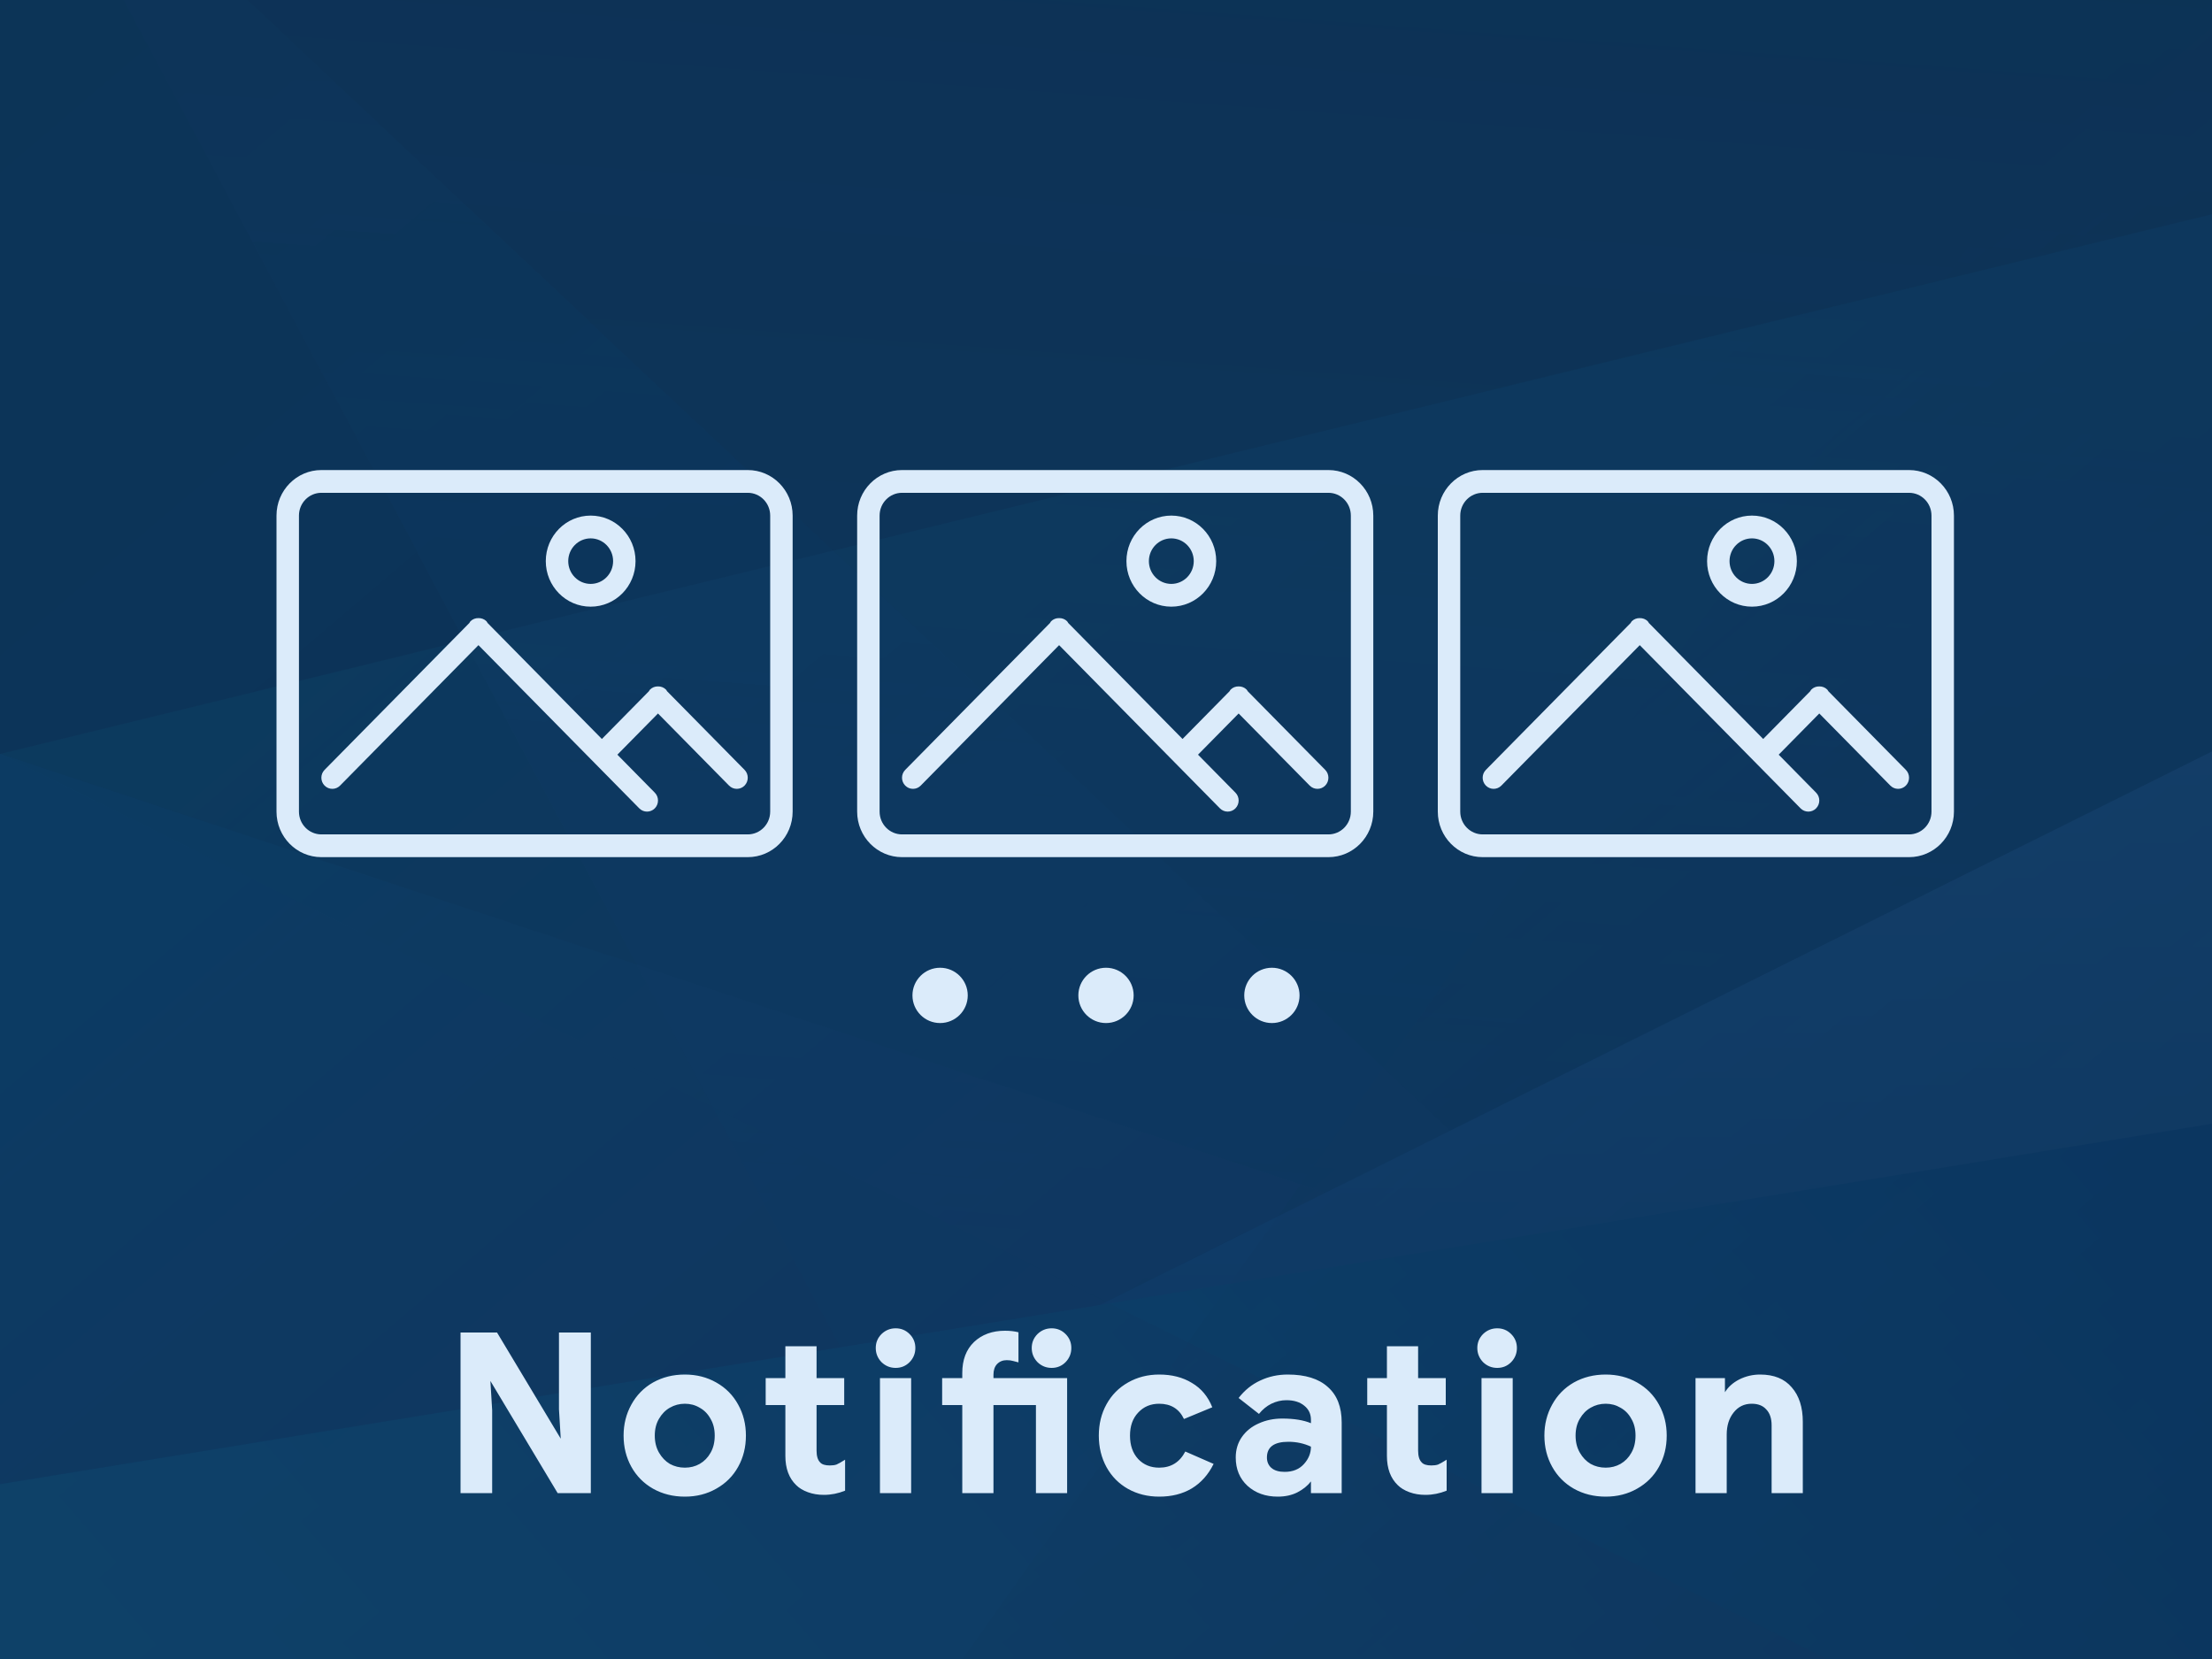
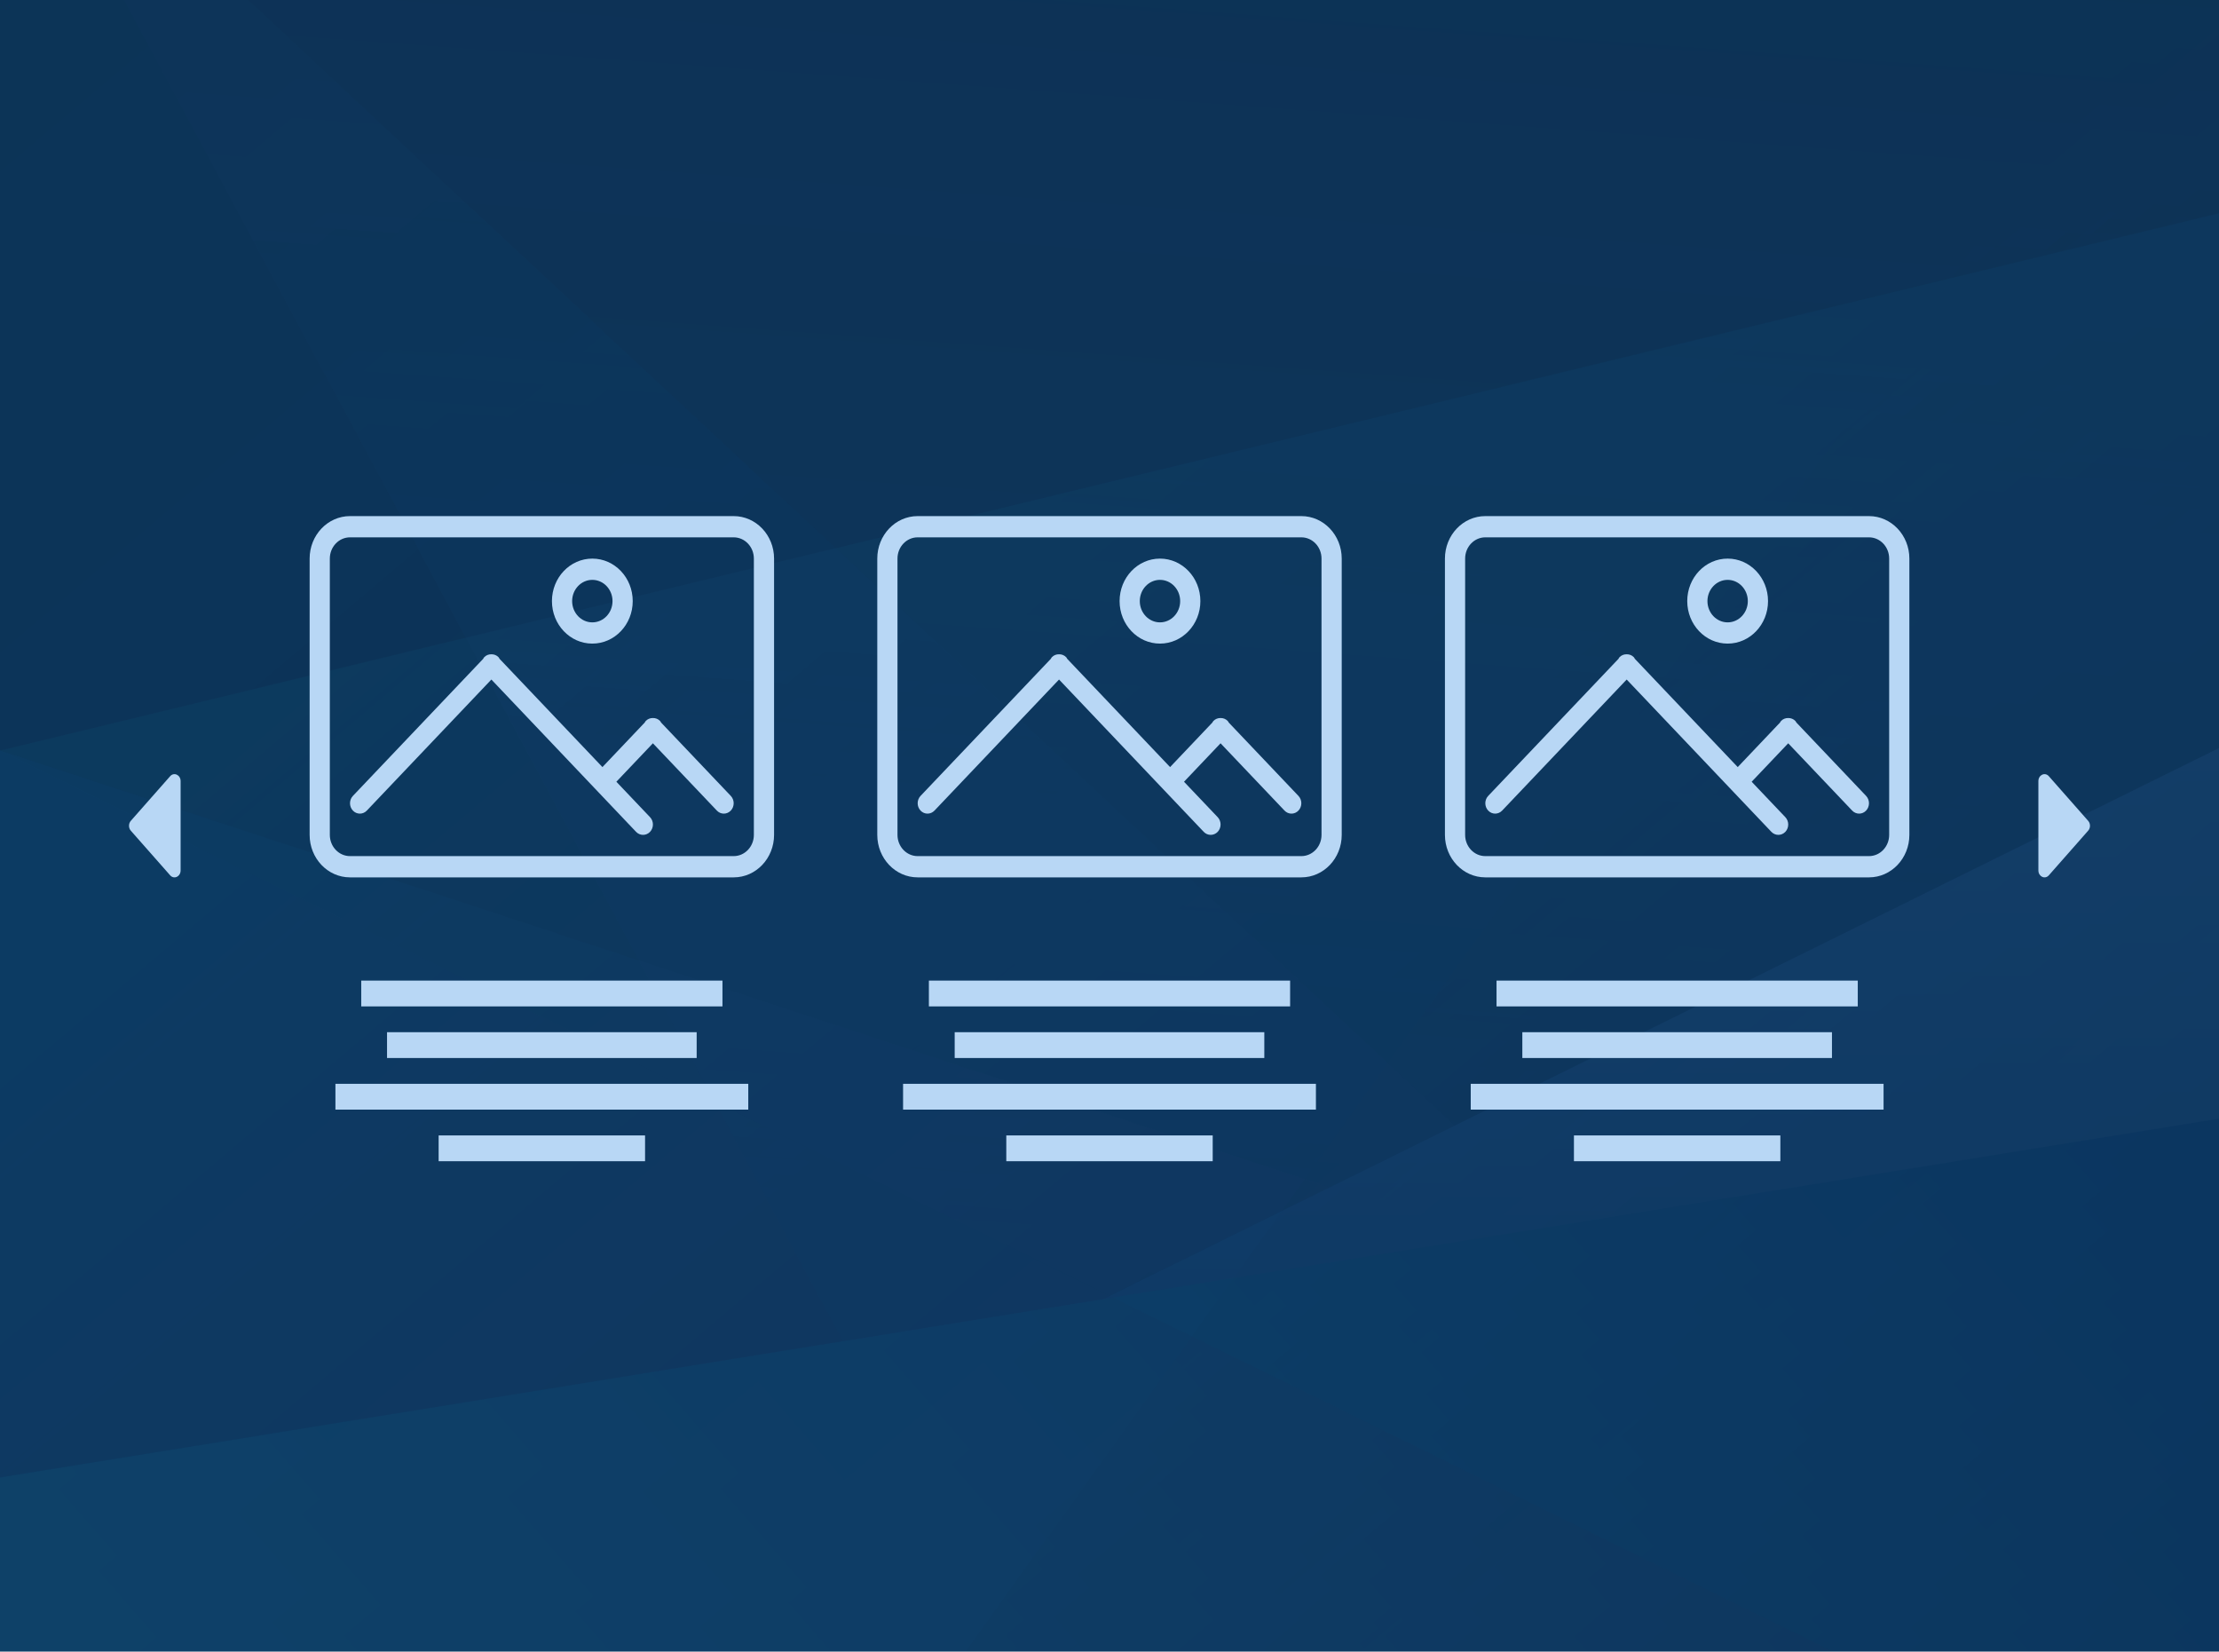
- <svg xmlns="http://www.w3.org/2000/svg" width="80" height="60" viewBox="0 0 80 60" fill="none">
+ <svg xmlns="http://www.w3.org/2000/svg" width="86" height="64" viewBox="0 0 86 64" fill="none">
  <g clip-path="url(#clip0)">
-     <rect width="80" height="60" fill="#0C3255" />
+     <rect width="86" height="64" fill="#0C3255" />
    <g opacity="0.15">
-       <path d="M80.219 7.695L4.02693e-06 27.266L0 67L80.219 67L80.219 7.695Z" fill="url(#paint0_linear)" fill-opacity="0.32" />
-       <path d="M7.64254e-06 -8.41L80.219 67L0 67L7.64254e-06 -8.41Z" fill="url(#paint1_linear)" fill-opacity="0.43" />
-       <path d="M7.64254e-06 -8.41L80.219 -3.757L80.219 67L40.108 67L7.64254e-06 -8.41Z" fill="url(#paint2_linear)" fill-opacity="0.42" />
-       <path d="M4.02693e-06 27.266L80.165 53.803L80.219 67L0 67L4.02693e-06 27.266Z" fill="url(#paint3_linear)" fill-opacity="0.45" />
-       <path d="M0 67L80.219 67L80.219 27.068L0 67Z" fill="url(#paint4_linear)" />
-       <path d="M1.35019e-06 53.678L80.219 40.606L80.219 67L0 67L1.35019e-06 53.678Z" fill="url(#paint5_linear)" />
-       <path d="M80.219 67L4.02693e-06 27.266L0 67L80.219 67Z" fill="url(#paint6_linear)" fill-opacity="0.23" />
-       <path d="M29.83 67L80.218 -3.757L80.218 67L29.83 67Z" fill="url(#paint7_linear)" fill-opacity="0.36" />
+       <path d="M86.236 8.208L4.02693e-06 29.084L0 71.467L86.236 71.467L86.236 8.208Z" fill="url(#paint0_linear)" fill-opacity="0.32" />
+       <path d="M7.64254e-06 -8.97L86.236 71.467L0 71.467L7.64254e-06 -8.97Z" fill="url(#paint1_linear)" fill-opacity="0.43" />
+       <path d="M7.64254e-06 -8.97L86.236 -4.007L86.236 71.467L43.116 71.467L7.64254e-06 -8.97Z" fill="url(#paint2_linear)" fill-opacity="0.42" />
+       <path d="M4.02693e-06 29.084L86.178 57.39L86.236 71.467L0 71.467L4.02693e-06 29.084Z" fill="url(#paint3_linear)" fill-opacity="0.45" />
+       <path d="M0 71.467L86.236 71.467L86.236 28.872L0 71.467Z" fill="url(#paint4_linear)" />
+       <path d="M1.35019e-06 57.256L86.236 43.313L86.236 71.467L0 71.467L1.35019e-06 57.256Z" fill="url(#paint5_linear)" />
+       <path d="M86.236 71.467L4.02693e-06 29.084L0 71.467L86.236 71.467Z" fill="url(#paint6_linear)" fill-opacity="0.23" />
+       <path d="M32.068 71.467L86.236 -4.007L86.236 71.467L32.068 71.467Z" fill="url(#paint7_linear)" fill-opacity="0.36" />
    </g>
-     <path d="M16.656 48.192H17.976L20.28 52.032L20.216 50.968V48.192H21.368V54H20.168L17.736 49.944L17.8 51.008V54H16.656V48.192ZM24.769 54.128C24.343 54.128 23.959 54.032 23.617 53.84C23.281 53.648 23.02 53.384 22.833 53.048C22.647 52.712 22.553 52.336 22.553 51.92C22.553 51.509 22.647 51.136 22.833 50.8C23.02 50.459 23.281 50.192 23.617 50C23.959 49.808 24.343 49.712 24.769 49.712C25.191 49.712 25.569 49.808 25.905 50C26.247 50.192 26.511 50.459 26.697 50.8C26.884 51.136 26.977 51.509 26.977 51.92C26.977 52.336 26.884 52.712 26.697 53.048C26.511 53.384 26.247 53.648 25.905 53.84C25.569 54.032 25.191 54.128 24.769 54.128ZM24.769 53.08C24.967 53.08 25.145 53.035 25.305 52.944C25.471 52.848 25.601 52.715 25.697 52.544C25.799 52.368 25.849 52.16 25.849 51.92C25.849 51.685 25.799 51.483 25.697 51.312C25.601 51.136 25.471 51.003 25.305 50.912C25.145 50.816 24.967 50.768 24.769 50.768C24.572 50.768 24.391 50.816 24.225 50.912C24.065 51.003 23.935 51.136 23.833 51.312C23.732 51.483 23.681 51.685 23.681 51.92C23.681 52.155 23.732 52.36 23.833 52.536C23.935 52.712 24.065 52.848 24.225 52.944C24.391 53.035 24.572 53.08 24.769 53.08ZM29.796 54.064C29.588 54.064 29.396 54.032 29.22 53.968C29.044 53.904 28.903 53.819 28.796 53.712C28.535 53.461 28.404 53.109 28.404 52.656V50.816H27.692V49.84H28.404V48.688H29.532V49.84H30.532V50.816H29.532V52.464C29.532 52.661 29.575 52.803 29.66 52.888C29.724 52.963 29.841 53 30.012 53C30.108 53 30.188 52.989 30.252 52.968C30.316 52.941 30.42 52.883 30.564 52.792V53.912C30.314 54.013 30.058 54.064 29.796 54.064ZM32.393 49.472C32.196 49.472 32.025 49.403 31.881 49.264C31.742 49.12 31.673 48.949 31.673 48.752C31.673 48.555 31.742 48.387 31.881 48.248C32.025 48.109 32.196 48.04 32.393 48.04C32.59 48.04 32.758 48.109 32.897 48.248C33.036 48.387 33.105 48.555 33.105 48.752C33.105 48.949 33.036 49.12 32.897 49.264C32.758 49.403 32.59 49.472 32.393 49.472ZM31.825 49.84H32.953V54H31.825V49.84ZM38.034 49.472C37.837 49.472 37.666 49.403 37.522 49.264C37.384 49.12 37.314 48.949 37.314 48.752C37.314 48.555 37.384 48.387 37.522 48.248C37.666 48.109 37.837 48.04 38.034 48.04C38.232 48.04 38.4 48.109 38.538 48.248C38.677 48.387 38.746 48.555 38.746 48.752C38.746 48.949 38.677 49.12 38.538 49.264C38.4 49.403 38.232 49.472 38.034 49.472ZM34.802 50.816H34.074V49.84H34.802V49.656C34.802 49.181 34.944 48.808 35.226 48.536C35.514 48.264 35.888 48.128 36.346 48.128C36.533 48.128 36.696 48.147 36.834 48.184V49.272C36.781 49.261 36.72 49.245 36.65 49.224C36.581 49.203 36.501 49.192 36.41 49.192C36.266 49.192 36.149 49.24 36.058 49.336C35.973 49.427 35.93 49.555 35.93 49.72V49.84H38.594V54H37.466V50.816H35.93V54H34.802V50.816ZM41.924 54.128C41.508 54.128 41.132 54.035 40.796 53.848C40.465 53.661 40.206 53.4 40.02 53.064C39.833 52.723 39.74 52.341 39.74 51.92C39.74 51.499 39.833 51.12 40.02 50.784C40.206 50.448 40.465 50.187 40.796 50C41.132 49.808 41.508 49.712 41.924 49.712C42.382 49.712 42.777 49.813 43.108 50.016C43.444 50.213 43.689 50.507 43.844 50.896L42.82 51.32C42.644 50.952 42.345 50.768 41.924 50.768C41.614 50.768 41.361 50.875 41.164 51.088C40.966 51.296 40.868 51.573 40.868 51.92C40.868 52.272 40.966 52.555 41.164 52.768C41.361 52.976 41.614 53.08 41.924 53.08C42.35 53.08 42.665 52.885 42.868 52.496L43.892 52.944C43.7 53.333 43.436 53.629 43.1 53.832C42.769 54.029 42.377 54.128 41.924 54.128ZM46.212 54.128C45.77 54.128 45.404 53.997 45.116 53.736C44.834 53.475 44.692 53.133 44.692 52.712C44.692 52.429 44.767 52.181 44.916 51.968C45.066 51.755 45.268 51.592 45.524 51.48C45.78 51.363 46.063 51.304 46.372 51.304C46.799 51.304 47.145 51.36 47.412 51.472V51.352C47.412 51.139 47.332 50.968 47.172 50.84C47.012 50.707 46.796 50.64 46.524 50.64C46.337 50.64 46.156 50.683 45.98 50.768C45.809 50.853 45.66 50.976 45.532 51.136L44.796 50.56C45.015 50.277 45.276 50.067 45.58 49.928C45.884 49.784 46.215 49.712 46.572 49.712C47.207 49.712 47.69 49.861 48.02 50.16C48.356 50.453 48.524 50.883 48.524 51.448V54H47.412V53.584H47.404C47.287 53.739 47.124 53.869 46.916 53.976C46.714 54.077 46.479 54.128 46.212 54.128ZM46.46 53.232C46.754 53.232 46.986 53.139 47.156 52.952C47.327 52.765 47.412 52.555 47.412 52.32C47.161 52.203 46.889 52.144 46.596 52.144C46.079 52.144 45.82 52.333 45.82 52.712C45.82 52.867 45.873 52.992 45.98 53.088C46.092 53.184 46.252 53.232 46.46 53.232ZM51.552 54.064C51.344 54.064 51.152 54.032 50.976 53.968C50.8 53.904 50.659 53.819 50.552 53.712C50.291 53.461 50.16 53.109 50.16 52.656V50.816H49.448V49.84H50.16V48.688H51.288V49.84H52.288V50.816H51.288V52.464C51.288 52.661 51.331 52.803 51.416 52.888C51.48 52.963 51.598 53 51.768 53C51.864 53 51.944 52.989 52.008 52.968C52.072 52.941 52.176 52.883 52.32 52.792V53.912C52.07 54.013 51.814 54.064 51.552 54.064ZM54.149 49.472C53.952 49.472 53.781 49.403 53.637 49.264C53.499 49.12 53.429 48.949 53.429 48.752C53.429 48.555 53.499 48.387 53.637 48.248C53.781 48.109 53.952 48.04 54.149 48.04C54.347 48.04 54.515 48.109 54.653 48.248C54.792 48.387 54.861 48.555 54.861 48.752C54.861 48.949 54.792 49.12 54.653 49.264C54.515 49.403 54.347 49.472 54.149 49.472ZM53.581 49.84H54.709V54H53.581V49.84ZM58.072 54.128C57.645 54.128 57.261 54.032 56.919 53.84C56.584 53.648 56.322 53.384 56.136 53.048C55.949 52.712 55.855 52.336 55.855 51.92C55.855 51.509 55.949 51.136 56.136 50.8C56.322 50.459 56.584 50.192 56.919 50C57.261 49.808 57.645 49.712 58.072 49.712C58.493 49.712 58.871 49.808 59.208 50C59.549 50.192 59.813 50.459 59.999 50.8C60.186 51.136 60.279 51.509 60.279 51.92C60.279 52.336 60.186 52.712 59.999 53.048C59.813 53.384 59.549 53.648 59.208 53.84C58.871 54.032 58.493 54.128 58.072 54.128ZM58.072 53.08C58.269 53.08 58.447 53.035 58.608 52.944C58.773 52.848 58.904 52.715 58.999 52.544C59.101 52.368 59.151 52.16 59.151 51.92C59.151 51.685 59.101 51.483 58.999 51.312C58.904 51.136 58.773 51.003 58.608 50.912C58.447 50.816 58.269 50.768 58.072 50.768C57.874 50.768 57.693 50.816 57.528 50.912C57.367 51.003 57.237 51.136 57.136 51.312C57.034 51.483 56.983 51.685 56.983 51.92C56.983 52.155 57.034 52.36 57.136 52.536C57.237 52.712 57.367 52.848 57.528 52.944C57.693 53.035 57.874 53.08 58.072 53.08ZM61.321 49.84H62.385V50.352C62.503 50.16 62.676 50.005 62.905 49.888C63.14 49.771 63.391 49.712 63.657 49.712C64.159 49.712 64.54 49.867 64.801 50.176C65.068 50.48 65.201 50.896 65.201 51.424V54H64.073V51.552C64.073 51.301 64.009 51.109 63.881 50.976C63.759 50.837 63.583 50.768 63.353 50.768C63.081 50.768 62.863 50.875 62.697 51.088C62.532 51.296 62.449 51.56 62.449 51.88V54H61.321V49.84Z" fill="#DBEBFA" />
-     <rect x="33" y="35" width="2" height="2" rx="1" fill="#DBEBFA" />
-     <rect x="39" y="35" width="2" height="2" rx="1" fill="#DBEBFA" />
-     <rect x="45" y="35" width="2" height="2" rx="1" fill="#DBEBFA" />
-     <path fill-rule="evenodd" clip-rule="evenodd" d="M69.043 31H53.623C52.727 31 52 30.262 52 29.353V18.647C52 17.738 52.727 17 53.623 17H69.043C69.94 17 70.667 17.738 70.667 18.647V29.353C70.667 30.262 69.94 31 69.043 31ZM69.855 18.647C69.855 18.192 69.492 17.823 69.043 17.823H53.623C53.175 17.823 52.812 18.192 52.812 18.647V29.353C52.812 29.808 53.175 30.177 53.623 30.177H69.043C69.492 30.177 69.855 29.808 69.855 29.353V18.647ZM68.367 28.412L65.797 25.804L64.329 27.294L65.681 28.667C65.836 28.824 65.836 29.078 65.681 29.236C65.526 29.392 65.276 29.392 65.121 29.236L59.304 23.333L54.299 28.412C54.145 28.569 53.894 28.569 53.739 28.412C53.584 28.255 53.584 28 53.739 27.843L58.976 22.53C58.989 22.51 58.997 22.488 59.014 22.47C59.094 22.389 59.2 22.352 59.304 22.355C59.409 22.352 59.515 22.389 59.594 22.47C59.611 22.488 59.62 22.51 59.633 22.53L63.768 26.726L65.468 25C65.482 24.981 65.49 24.959 65.507 24.941C65.587 24.86 65.692 24.823 65.797 24.825C65.902 24.823 66.007 24.86 66.087 24.941C66.104 24.959 66.112 24.981 66.126 25L68.928 27.843C69.082 28 69.082 28.255 68.928 28.412C68.773 28.569 68.522 28.569 68.367 28.412ZM63.362 21.941C62.466 21.941 61.739 21.204 61.739 20.294C61.739 19.384 62.466 18.647 63.362 18.647C64.259 18.647 64.986 19.384 64.986 20.294C64.986 21.204 64.259 21.941 63.362 21.941ZM63.362 19.471C62.914 19.471 62.551 19.84 62.551 20.294C62.551 20.749 62.914 21.118 63.362 21.118C63.81 21.118 64.174 20.749 64.174 20.294C64.174 19.84 63.81 19.471 63.362 19.471Z" fill="#DBEBFA" />
-     <path fill-rule="evenodd" clip-rule="evenodd" d="M27.044 31H11.623C10.727 31 10 30.262 10 29.353V18.647C10 17.738 10.727 17 11.623 17H27.044C27.94 17 28.667 17.738 28.667 18.647V29.353C28.667 30.262 27.94 31 27.044 31ZM27.855 18.647C27.855 18.192 27.491 17.823 27.044 17.823H11.623C11.175 17.823 10.812 18.192 10.812 18.647V29.353C10.812 29.808 11.175 30.177 11.623 30.177H27.044C27.491 30.177 27.855 29.808 27.855 29.353V18.647ZM26.367 28.412L23.797 25.804L22.328 27.294L23.681 28.667C23.836 28.824 23.836 29.078 23.681 29.236C23.526 29.392 23.276 29.392 23.121 29.236L17.304 23.333L12.299 28.412C12.145 28.569 11.894 28.569 11.739 28.412C11.584 28.255 11.584 28 11.739 27.843L16.976 22.53C16.989 22.51 16.997 22.488 17.014 22.47C17.094 22.389 17.2 22.352 17.304 22.355C17.409 22.352 17.515 22.389 17.595 22.47C17.611 22.488 17.62 22.51 17.633 22.53L21.768 26.726L23.468 25C23.482 24.981 23.49 24.959 23.507 24.941C23.587 24.86 23.692 24.823 23.797 24.825C23.902 24.823 24.007 24.86 24.087 24.941C24.104 24.959 24.112 24.981 24.126 25L26.928 27.843C27.082 28 27.082 28.255 26.928 28.412C26.773 28.569 26.522 28.569 26.367 28.412ZM21.362 21.941C20.466 21.941 19.739 21.204 19.739 20.294C19.739 19.384 20.466 18.647 21.362 18.647C22.259 18.647 22.985 19.384 22.985 20.294C22.985 21.204 22.259 21.941 21.362 21.941ZM21.362 19.471C20.914 19.471 20.551 19.84 20.551 20.294C20.551 20.749 20.914 21.118 21.362 21.118C21.81 21.118 22.174 20.749 22.174 20.294C22.174 19.84 21.81 19.471 21.362 19.471Z" fill="#DBEBFA" />
-     <path fill-rule="evenodd" clip-rule="evenodd" d="M48.044 31H32.623C31.727 31 31 30.262 31 29.353V18.647C31 17.738 31.727 17 32.623 17H48.044C48.94 17 49.667 17.738 49.667 18.647V29.353C49.667 30.262 48.94 31 48.044 31ZM48.855 18.647C48.855 18.192 48.492 17.823 48.044 17.823H32.623C32.175 17.823 31.812 18.192 31.812 18.647V29.353C31.812 29.808 32.175 30.177 32.623 30.177H48.044C48.492 30.177 48.855 29.808 48.855 29.353V18.647ZM47.367 28.412L44.797 25.804L43.328 27.294L44.681 28.667C44.836 28.824 44.836 29.078 44.681 29.236C44.526 29.392 44.276 29.392 44.121 29.236L38.304 23.333L33.299 28.412C33.145 28.569 32.894 28.569 32.739 28.412C32.584 28.255 32.584 28 32.739 27.843L37.976 22.53C37.989 22.51 37.997 22.488 38.014 22.47C38.094 22.389 38.2 22.352 38.304 22.355C38.409 22.352 38.515 22.389 38.594 22.47C38.611 22.488 38.62 22.51 38.633 22.53L42.768 26.726L44.468 25C44.482 24.981 44.49 24.959 44.507 24.941C44.587 24.86 44.692 24.823 44.797 24.825C44.902 24.823 45.007 24.86 45.087 24.941C45.104 24.959 45.112 24.981 45.126 25L47.928 27.843C48.082 28 48.082 28.255 47.928 28.412C47.773 28.569 47.522 28.569 47.367 28.412ZM42.362 21.941C41.466 21.941 40.739 21.204 40.739 20.294C40.739 19.384 41.466 18.647 42.362 18.647C43.259 18.647 43.986 19.384 43.986 20.294C43.986 21.204 43.259 21.941 42.362 21.941ZM42.362 19.471C41.914 19.471 41.551 19.84 41.551 20.294C41.551 20.749 41.914 21.118 42.362 21.118C42.81 21.118 43.174 20.749 43.174 20.294C43.174 19.84 42.81 19.471 42.362 19.471Z" fill="#DBEBFA" />
+     <path fill-rule="evenodd" clip-rule="evenodd" d="M28.435 34H13.565C12.701 34 12 33.263 12 32.353V21.647C12 20.738 12.701 20 13.565 20H28.435C29.299 20 30 20.738 30 21.647V32.353C30 33.263 29.299 34 28.435 34ZM29.217 21.647C29.217 21.192 28.867 20.823 28.435 20.823H13.565C13.133 20.823 12.783 21.192 12.783 21.647V32.353C12.783 32.807 13.133 33.176 13.565 33.176H28.435C28.867 33.176 29.217 32.807 29.217 32.353V21.647ZM27.783 31.412L25.304 28.804L23.888 30.294L25.193 31.667C25.342 31.824 25.342 32.078 25.193 32.236C25.043 32.392 24.802 32.392 24.652 32.236L19.044 26.333L14.217 31.412C14.068 31.569 13.826 31.569 13.677 31.412C13.528 31.255 13.528 31 13.677 30.843L18.727 25.53C18.739 25.51 18.747 25.488 18.764 25.47C18.841 25.389 18.942 25.352 19.044 25.355C19.144 25.352 19.246 25.389 19.323 25.47C19.34 25.488 19.348 25.51 19.36 25.53L23.348 29.726L24.987 28C25 27.981 25.008 27.959 25.025 27.941C25.102 27.86 25.203 27.823 25.304 27.825C25.405 27.823 25.507 27.86 25.584 27.941C25.601 27.959 25.608 27.981 25.621 28L28.323 30.843C28.472 31 28.472 31.255 28.323 31.412C28.174 31.569 27.932 31.569 27.783 31.412ZM22.956 24.941C22.092 24.941 21.391 24.204 21.391 23.294C21.391 22.384 22.092 21.647 22.956 21.647C23.821 21.647 24.522 22.384 24.522 23.294C24.522 24.204 23.821 24.941 22.956 24.941ZM22.956 22.471C22.524 22.471 22.174 22.84 22.174 23.294C22.174 23.749 22.524 24.118 22.956 24.118C23.389 24.118 23.739 23.749 23.739 23.294C23.739 22.84 23.389 22.471 22.956 22.471Z" fill="#B8D7F5" />
+     <rect x="14" y="38" width="14" height="1" fill="#B8D7F5" />
+     <rect x="15" y="40" width="12" height="1" fill="#B8D7F5" />
+     <rect x="13" y="42" width="16" height="1" fill="#B8D7F5" />
+     <rect x="17" y="44" width="8" height="1" fill="#B8D7F5" />
+     <path fill-rule="evenodd" clip-rule="evenodd" d="M50.435 34H35.565C34.701 34 34 33.263 34 32.353V21.647C34 20.738 34.701 20 35.565 20H50.435C51.299 20 52 20.738 52 21.647V32.353C52 33.263 51.299 34 50.435 34ZM51.217 21.647C51.217 21.192 50.867 20.823 50.435 20.823H35.565C35.133 20.823 34.783 21.192 34.783 21.647V32.353C34.783 32.807 35.133 33.176 35.565 33.176H50.435C50.867 33.176 51.217 32.807 51.217 32.353V21.647ZM49.783 31.412L47.304 28.804L45.888 30.294L47.193 31.667C47.342 31.824 47.342 32.078 47.193 32.236C47.043 32.392 46.801 32.392 46.652 32.236L41.044 26.333L36.217 31.412C36.068 31.569 35.826 31.569 35.677 31.412C35.528 31.255 35.528 31 35.677 30.843L40.727 25.53C40.739 25.51 40.747 25.488 40.764 25.47C40.841 25.389 40.943 25.352 41.044 25.355C41.144 25.352 41.246 25.389 41.323 25.47C41.34 25.488 41.347 25.51 41.36 25.53L45.348 29.726L46.987 28C47 27.981 47.008 27.959 47.025 27.941C47.102 27.86 47.203 27.823 47.304 27.825C47.405 27.823 47.507 27.86 47.584 27.941C47.601 27.959 47.608 27.981 47.621 28L50.323 30.843C50.472 31 50.472 31.255 50.323 31.412C50.174 31.569 49.932 31.569 49.783 31.412ZM44.956 24.941C44.092 24.941 43.391 24.204 43.391 23.294C43.391 22.384 44.092 21.647 44.956 21.647C45.821 21.647 46.522 22.384 46.522 23.294C46.522 24.204 45.821 24.941 44.956 24.941ZM44.956 22.471C44.525 22.471 44.174 22.84 44.174 23.294C44.174 23.749 44.525 24.118 44.956 24.118C45.389 24.118 45.739 23.749 45.739 23.294C45.739 22.84 45.389 22.471 44.956 22.471Z" fill="#B8D7F5" />
+     <rect x="36" y="38" width="14" height="1" fill="#B8D7F5" />
+     <rect x="37" y="40" width="12" height="1" fill="#B8D7F5" />
+     <rect x="35" y="42" width="16" height="1" fill="#B8D7F5" />
+     <rect x="39" y="44" width="8" height="1" fill="#B8D7F5" />
+     <path fill-rule="evenodd" clip-rule="evenodd" d="M72.435 34H57.565C56.701 34 56 33.263 56 32.353V21.647C56 20.738 56.701 20 57.565 20H72.435C73.299 20 74 20.738 74 21.647V32.353C74 33.263 73.299 34 72.435 34ZM73.217 21.647C73.217 21.192 72.867 20.823 72.435 20.823H57.565C57.133 20.823 56.783 21.192 56.783 21.647V32.353C56.783 32.807 57.133 33.176 57.565 33.176H72.435C72.867 33.176 73.217 32.807 73.217 32.353V21.647ZM71.783 31.412L69.304 28.804L67.888 30.294L69.193 31.667C69.342 31.824 69.342 32.078 69.193 32.236C69.043 32.392 68.802 32.392 68.652 32.236L63.044 26.333L58.217 31.412C58.068 31.569 57.826 31.569 57.677 31.412C57.528 31.255 57.528 31 57.677 30.843L62.727 25.53C62.739 25.51 62.747 25.488 62.764 25.47C62.841 25.389 62.943 25.352 63.044 25.355C63.144 25.352 63.246 25.389 63.323 25.47C63.34 25.488 63.347 25.51 63.36 25.53L67.348 29.726L68.987 28C69 27.981 69.008 27.959 69.025 27.941C69.102 27.86 69.203 27.823 69.304 27.825C69.405 27.823 69.507 27.86 69.584 27.941C69.601 27.959 69.608 27.981 69.621 28L72.323 30.843C72.472 31 72.472 31.255 72.323 31.412C72.174 31.569 71.932 31.569 71.783 31.412ZM66.957 24.941C66.092 24.941 65.391 24.204 65.391 23.294C65.391 22.384 66.092 21.647 66.957 21.647C67.821 21.647 68.522 22.384 68.522 23.294C68.522 24.204 67.821 24.941 66.957 24.941ZM66.957 22.471C66.525 22.471 66.174 22.84 66.174 23.294C66.174 23.749 66.525 24.118 66.957 24.118C67.388 24.118 67.739 23.749 67.739 23.294C67.739 22.84 67.388 22.471 66.957 22.471Z" fill="#B8D7F5" />
+     <rect x="58" y="38" width="14" height="1" fill="#B8D7F5" />
+     <rect x="59" y="40" width="12" height="1" fill="#B8D7F5" />
+     <rect x="57" y="42" width="16" height="1" fill="#B8D7F5" />
+     <rect x="61" y="44" width="8" height="1" fill="#B8D7F5" />
+     <path d="M79 33.73V30.27C79 30.03 79.255 29.91 79.405 30.079L80.93 31.81C81.023 31.915 81.023 32.085 80.93 32.19L79.405 33.921C79.255 34.09 79 33.97 79 33.73Z" fill="#B8D7F5" />
+     <path d="M7 30.27L7 33.73C7 33.97 6.745 34.09 6.595 33.921L5.069 32.19C4.977 32.085 4.977 31.915 5.069 31.81L6.595 30.079C6.745 29.91 7 30.03 7 30.27Z" fill="#B8D7F5" />
  </g>
  <defs>
-     <linearGradient id="paint0_linear" x1="11.73" y1="21.44" x2="69.517" y2="89.215" gradientUnits="userSpaceOnUse">
+     <linearGradient id="paint0_linear" x1="12.61" y1="22.869" x2="74.172" y2="95.635" gradientUnits="userSpaceOnUse">
      <stop stop-color="#1FBEF2" />
      <stop offset="1" stop-color="#0047B4" />
    </linearGradient>
-     <linearGradient id="paint1_linear" x1="-22.753" y1="16.541" x2="54.101" y2="106.678" gradientUnits="userSpaceOnUse">
+     <linearGradient id="paint1_linear" x1="-24.459" y1="17.644" x2="57.415" y2="114.419" gradientUnits="userSpaceOnUse">
      <stop stop-color="#007FD3" stop-opacity="0.3" />
      <stop offset="0.274" stop-color="#0E71C5" stop-opacity="0.492" />
      <stop offset="0.793" stop-color="#344CA2" stop-opacity="0.855" />
      <stop offset="1" stop-color="#453C92" />
    </linearGradient>
-     <linearGradient id="paint2_linear" x1="46.191" y1="-9.899" x2="41.15" y2="58.067" gradientUnits="userSpaceOnUse">
+     <linearGradient id="paint2_linear" x1="49.655" y1="-10.559" x2="44.32" y2="61.944" gradientUnits="userSpaceOnUse">
      <stop stop-color="#3E87E2" stop-opacity="0" />
      <stop offset="0.383" stop-color="#2971D2" stop-opacity="0.383" />
      <stop offset="1" stop-color="#0047B4" />
    </linearGradient>
-     <linearGradient id="paint3_linear" x1="-4.594" y1="35.358" x2="53.193" y2="103.133" gradientUnits="userSpaceOnUse">
+     <linearGradient id="paint3_linear" x1="-4.939" y1="37.716" x2="56.623" y2="110.482" gradientUnits="userSpaceOnUse">
      <stop stop-color="#007FD3" />
      <stop offset="0.006" stop-color="#017ED2" />
      <stop offset="0.265" stop-color="#1E61B6" />
      <stop offset="0.52" stop-color="#344DA2" />
      <stop offset="0.768" stop-color="#414096" />
      <stop offset="1" stop-color="#453C92" />
    </linearGradient>
-     <linearGradient id="paint4_linear" x1="40.109" y1="27.068" x2="40.109" y2="67" gradientUnits="userSpaceOnUse">
+     <linearGradient id="paint4_linear" x1="43.117" y1="28.873" x2="43.117" y2="71.467" gradientUnits="userSpaceOnUse">
      <stop stop-color="#3E87E2" />
      <stop offset="1" stop-color="#0047B4" />
    </linearGradient>
-     <linearGradient id="paint5_linear" x1="-9.418" y1="80.815" x2="67.928" y2="13.906" gradientUnits="userSpaceOnUse">
+     <linearGradient id="paint5_linear" x1="-10.125" y1="86.203" x2="72.468" y2="14.197" gradientUnits="userSpaceOnUse">
      <stop stop-color="#1FBEF2" />
      <stop offset="1" stop-color="#0047B4" />
    </linearGradient>
-     <linearGradient id="paint6_linear" x1="-9.253" y1="39.331" x2="48.534" y2="107.106" gradientUnits="userSpaceOnUse">
+     <linearGradient id="paint6_linear" x1="-9.947" y1="41.953" x2="51.615" y2="114.719" gradientUnits="userSpaceOnUse">
      <stop stop-color="#007FD3" />
      <stop offset="0.109" stop-color="#126EC2" />
      <stop offset="0.29" stop-color="#2858AD" />
      <stop offset="0.486" stop-color="#38489E" />
      <stop offset="0.706" stop-color="#423F95" />
      <stop offset="1" stop-color="#453C92" />
    </linearGradient>
-     <linearGradient id="paint7_linear" x1="47.123" y1="27.192" x2="84.937" y2="71.542" gradientUnits="userSpaceOnUse">
+     <linearGradient id="paint7_linear" x1="50.658" y1="29.005" x2="90.942" y2="76.621" gradientUnits="userSpaceOnUse">
      <stop stop-color="#3C436E" stop-opacity="0" />
      <stop offset="0.196" stop-color="#2F365A" stop-opacity="0.196" />
      <stop offset="0.489" stop-color="#202643" stop-opacity="0.489" />
      <stop offset="0.764" stop-color="#171C35" stop-opacity="0.764" />
      <stop offset="1" stop-color="#141930" />
    </linearGradient>
    <clipPath id="clip0">
-       <rect width="80" height="60" fill="white" />
+       <rect width="86" height="64" fill="white" />
    </clipPath>
  </defs>
</svg>
